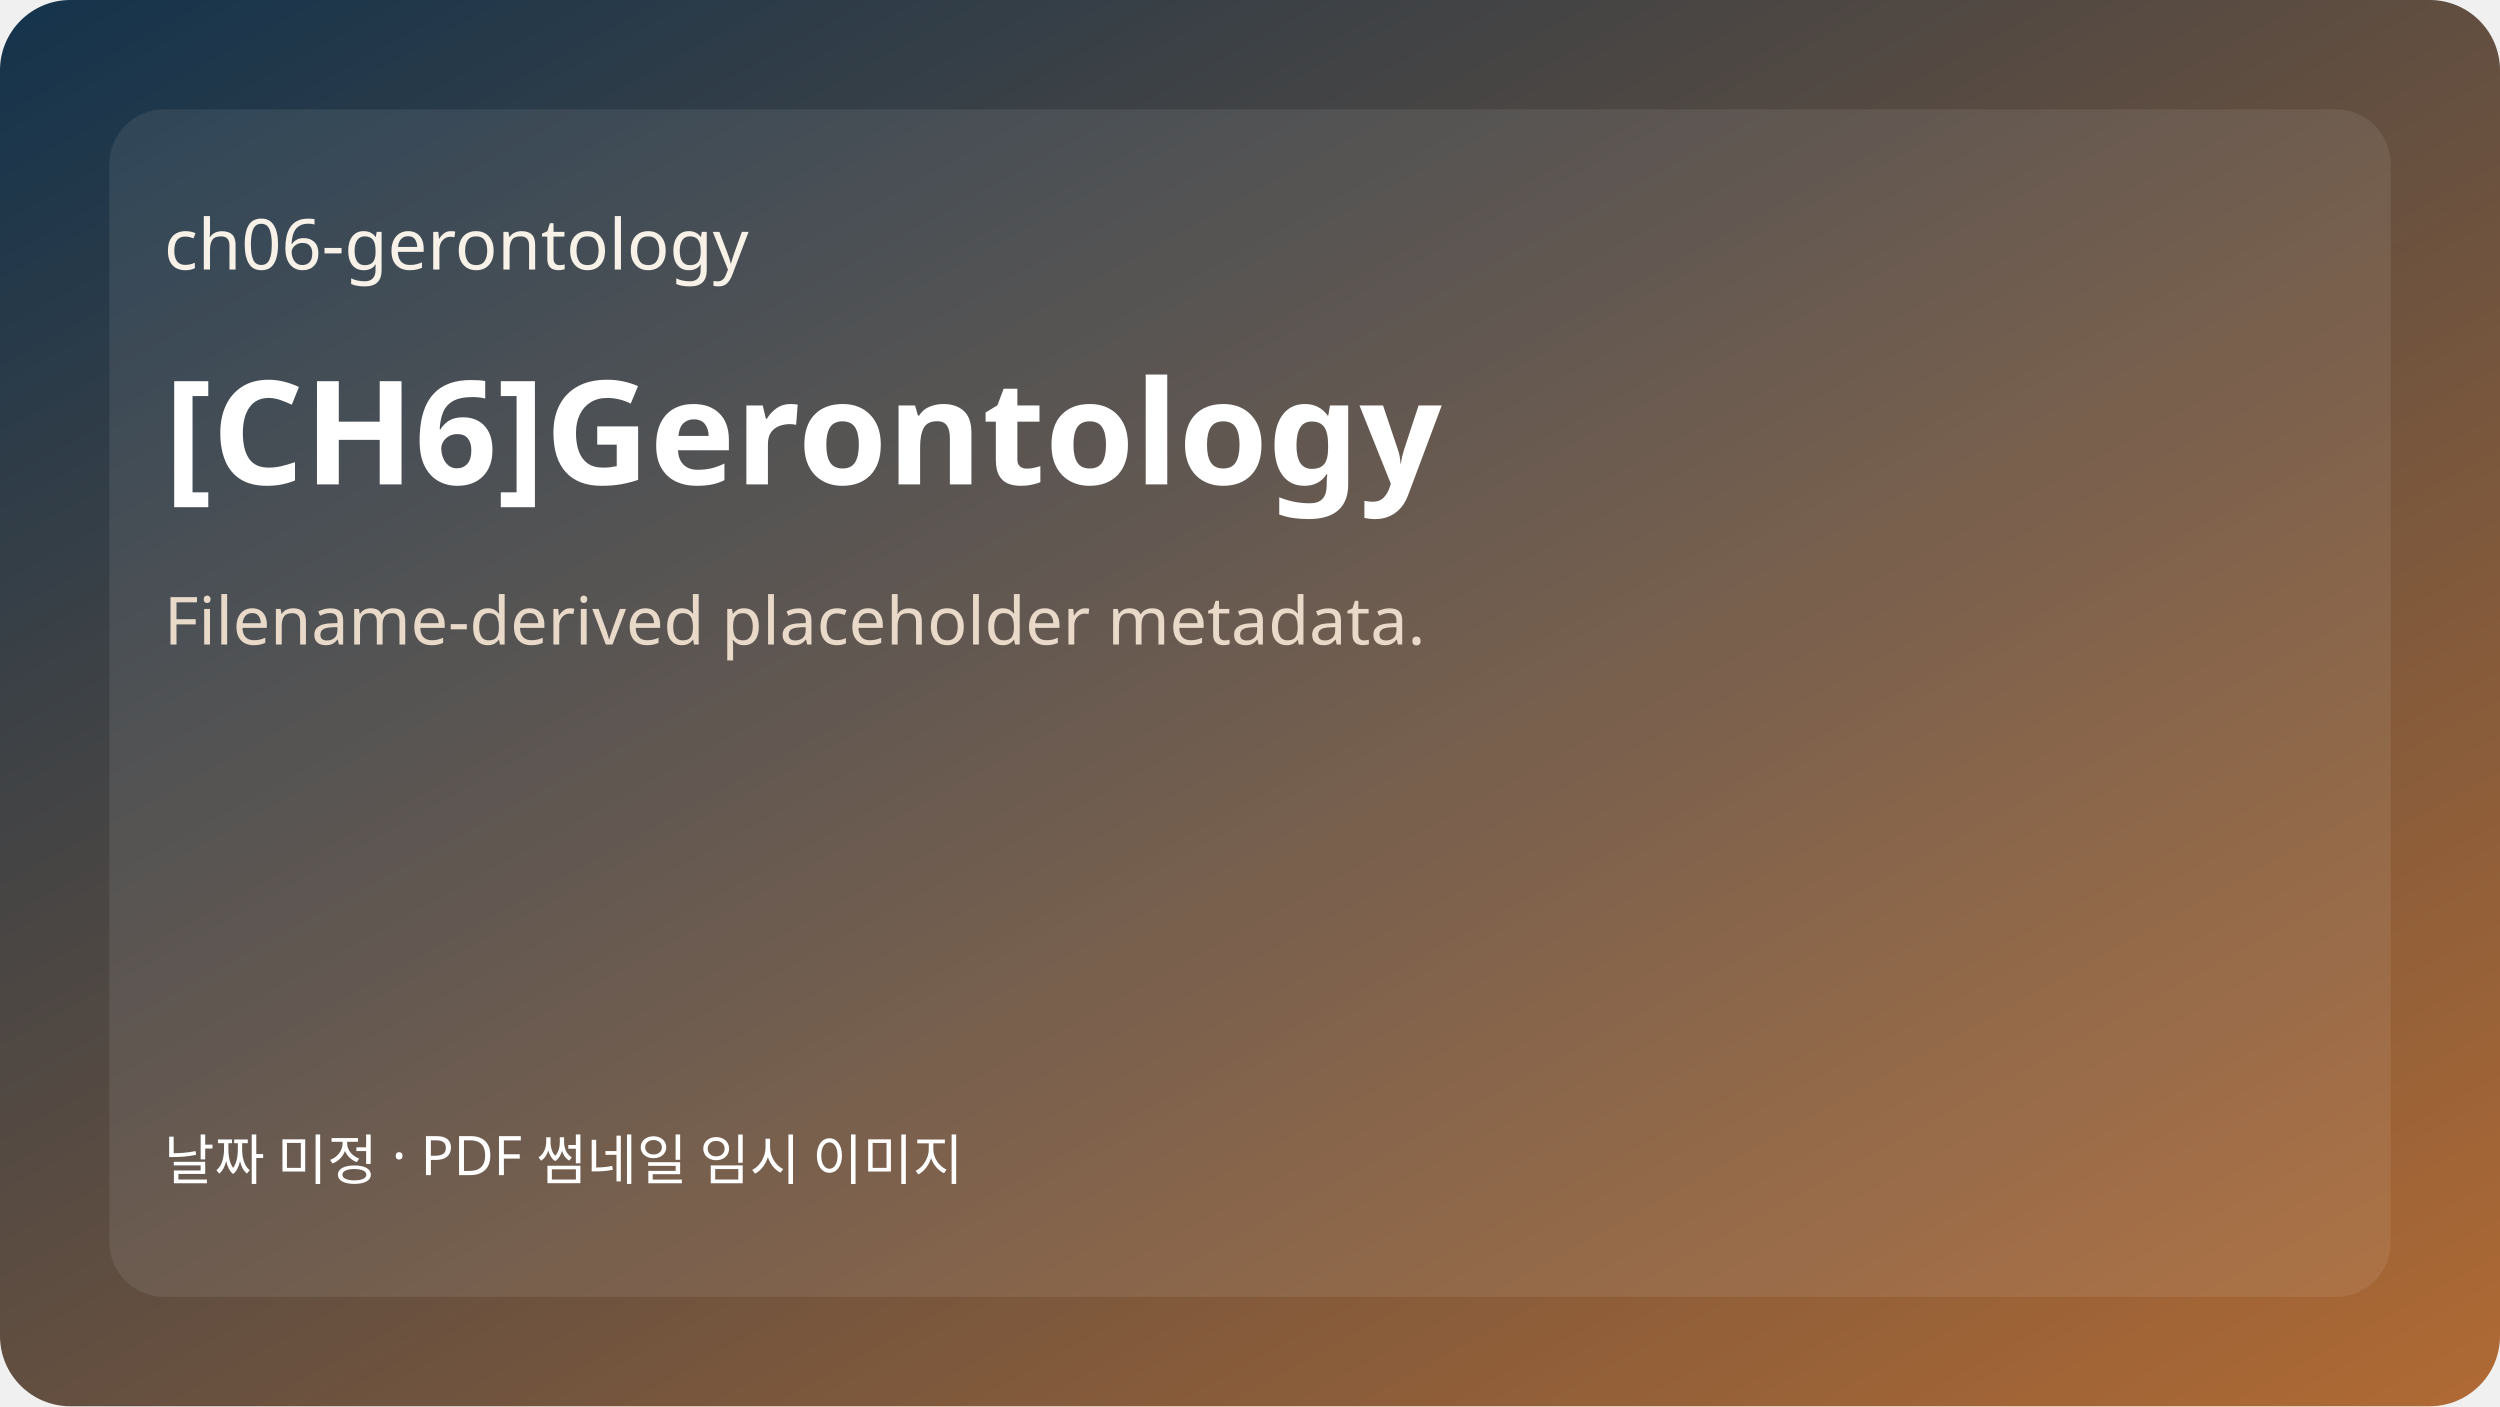
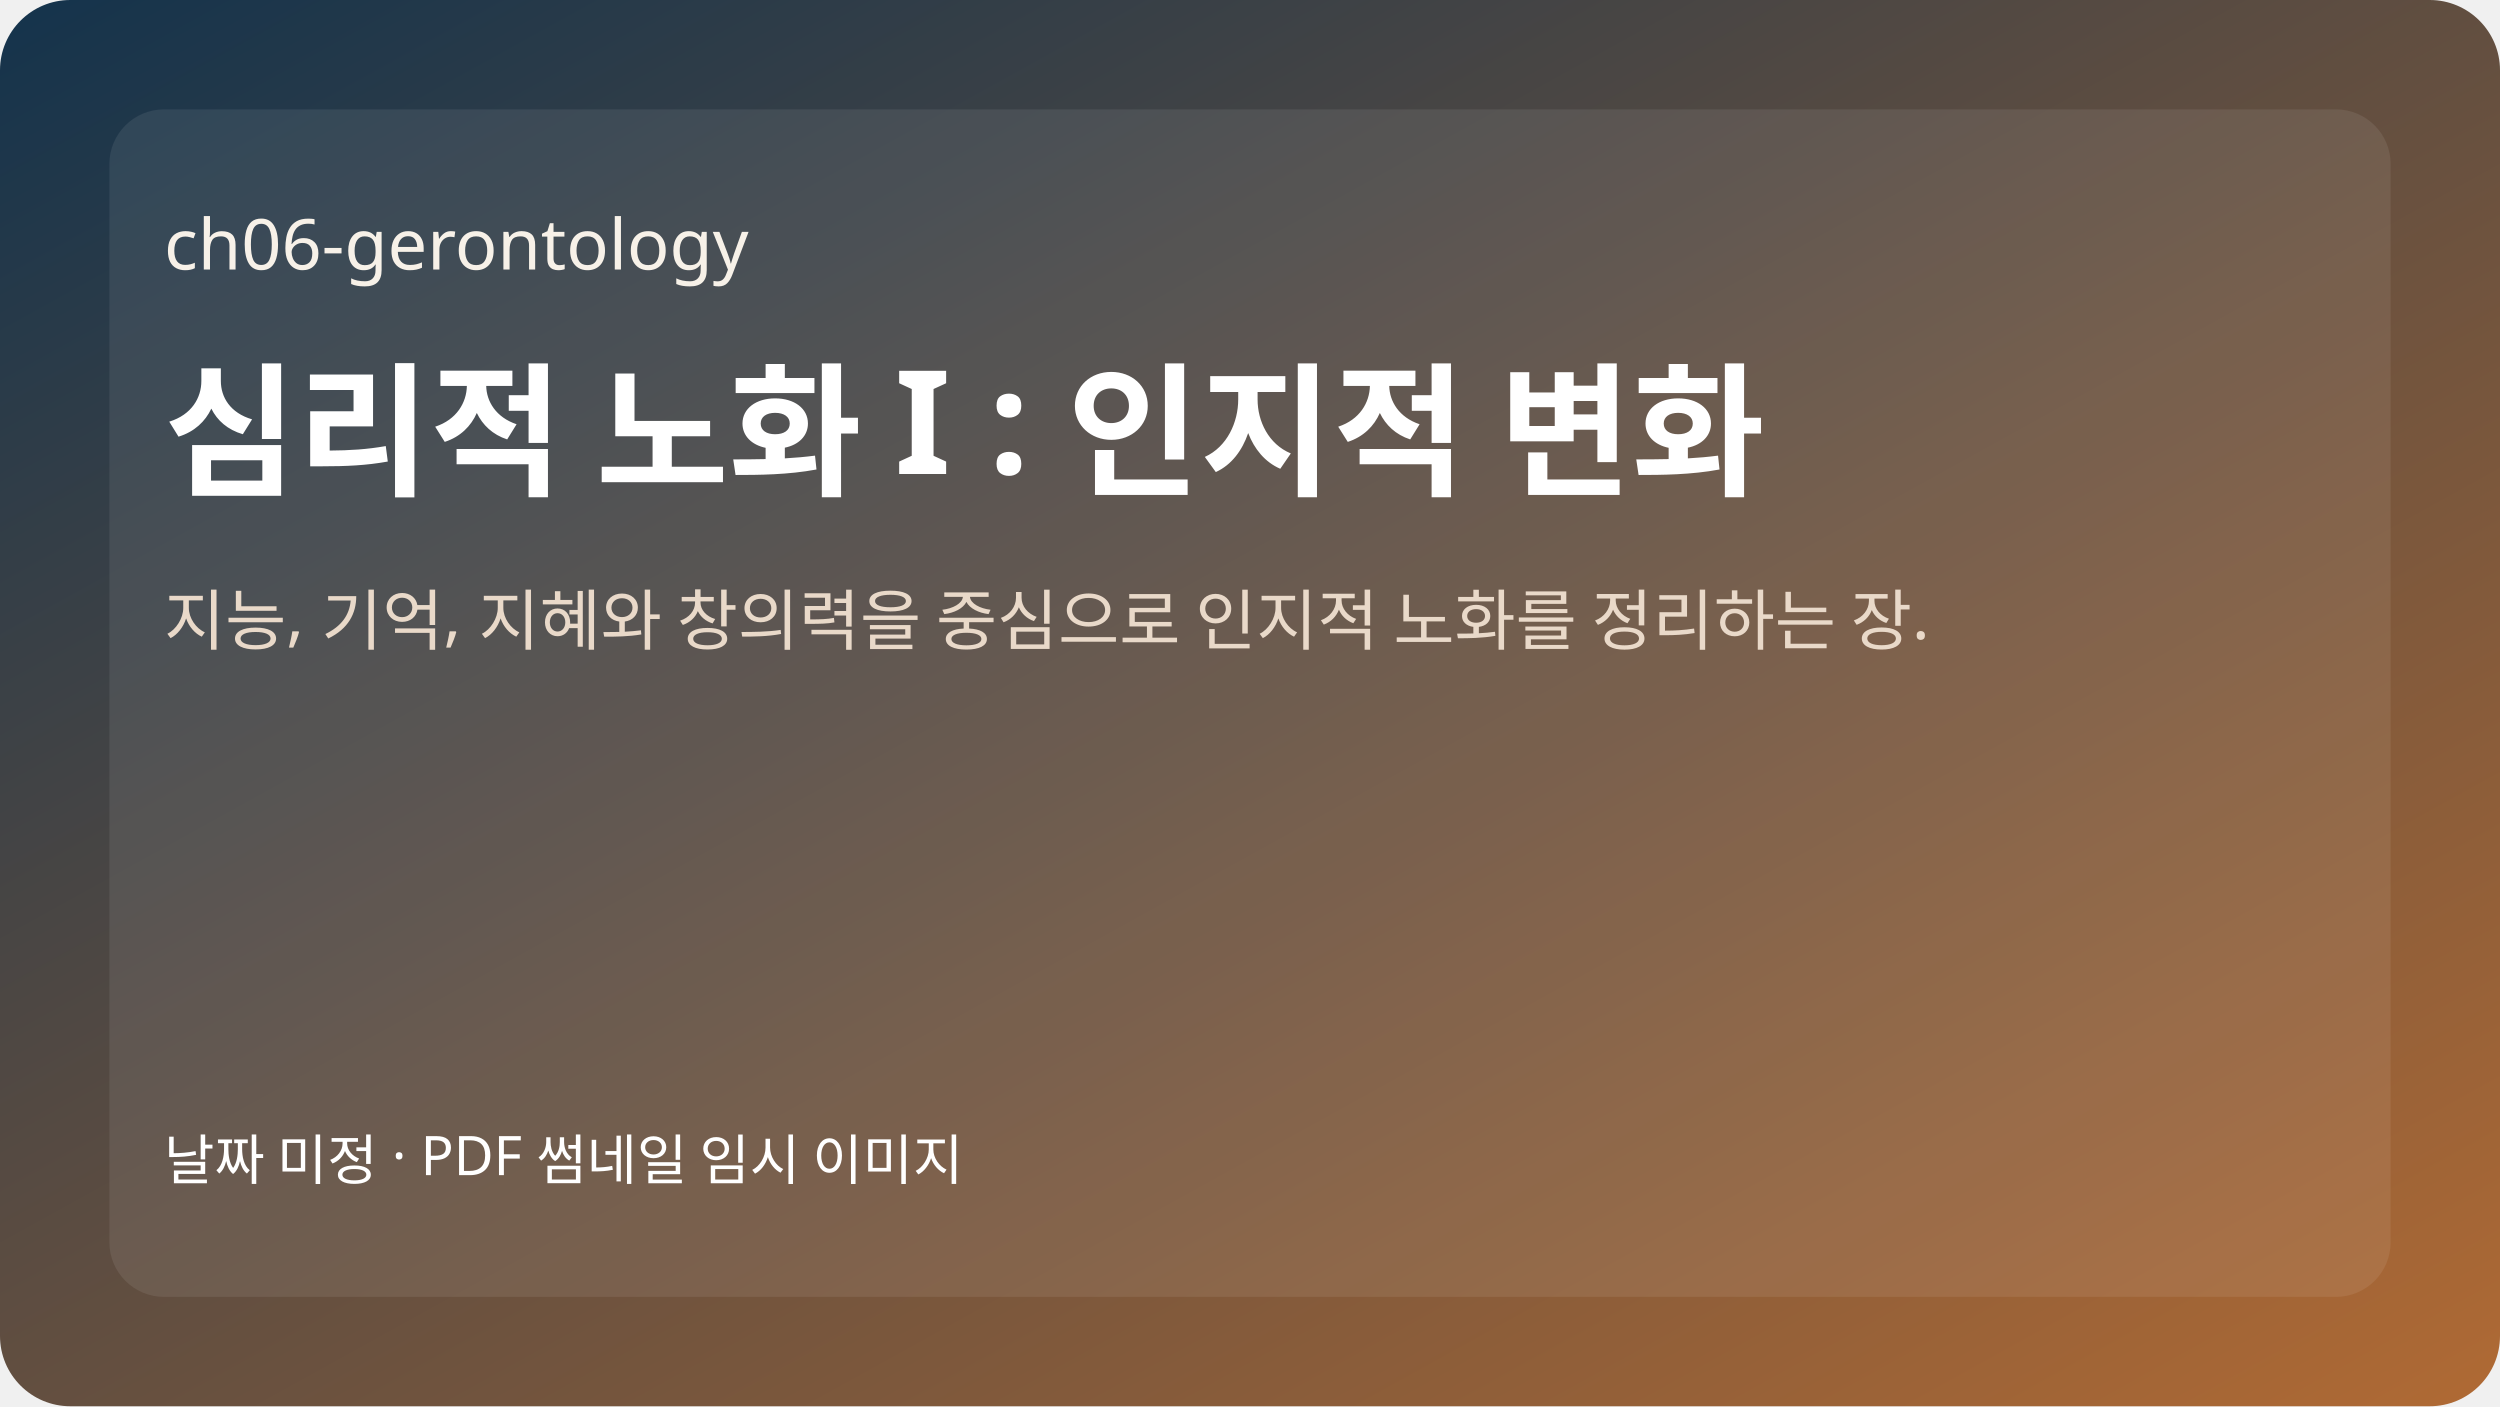
<svg xmlns="http://www.w3.org/2000/svg" width="1280" height="720" viewBox="0 0 1280 720">
  <defs>
    <linearGradient id="bg" x1="0" y1="0" x2="1" y2="1">
      <stop offset="0%" stop-color="#14334c" />
      <stop offset="100%" stop-color="#b06a34" />
    </linearGradient>
  </defs>
  <rect width="1280" height="720" fill="url(#bg)" rx="36" />
  <rect x="56" y="56" width="1168" height="608" fill="rgba(255,255,255,0.08)" rx="28" />
  <text x="84" y="138" fill="#f7f1e8" font-size="36" font-family="'Segoe UI', 'Noto Sans KR', sans-serif">ch06-gerontology</text>
-   <text x="84" y="248" fill="#ffffff" font-size="74" font-weight="700" font-family="'Segoe UI', 'Noto Sans KR', sans-serif">[CH6]Gerontology</text>
-   <text x="84" y="330" fill="#e9d9c9" font-size="34" font-family="'Segoe UI', 'Noto Sans KR', sans-serif">Filename-derived placeholder metadata.</text>
+   <text x="84" y="248" fill="#ffffff" font-size="74" font-weight="700" font-family="'Segoe UI', 'Noto Sans KR', sans-serif">심리적 노화 I : 인지적 변화</text>
+   <text x="84" y="330" fill="#e9d9c9" font-size="34" font-family="'Segoe UI', 'Noto Sans KR', sans-serif">지능, 기억, 지혜와 창의력을 중심으로 인지적 노화를 정리하는 장.</text>
  <text x="84" y="604" fill="#ffffff" font-size="28" font-family="'Segoe UI', 'Noto Sans KR', sans-serif">날짜 미정 · PDF 썸네일 임시 이미지</text>
</svg>
